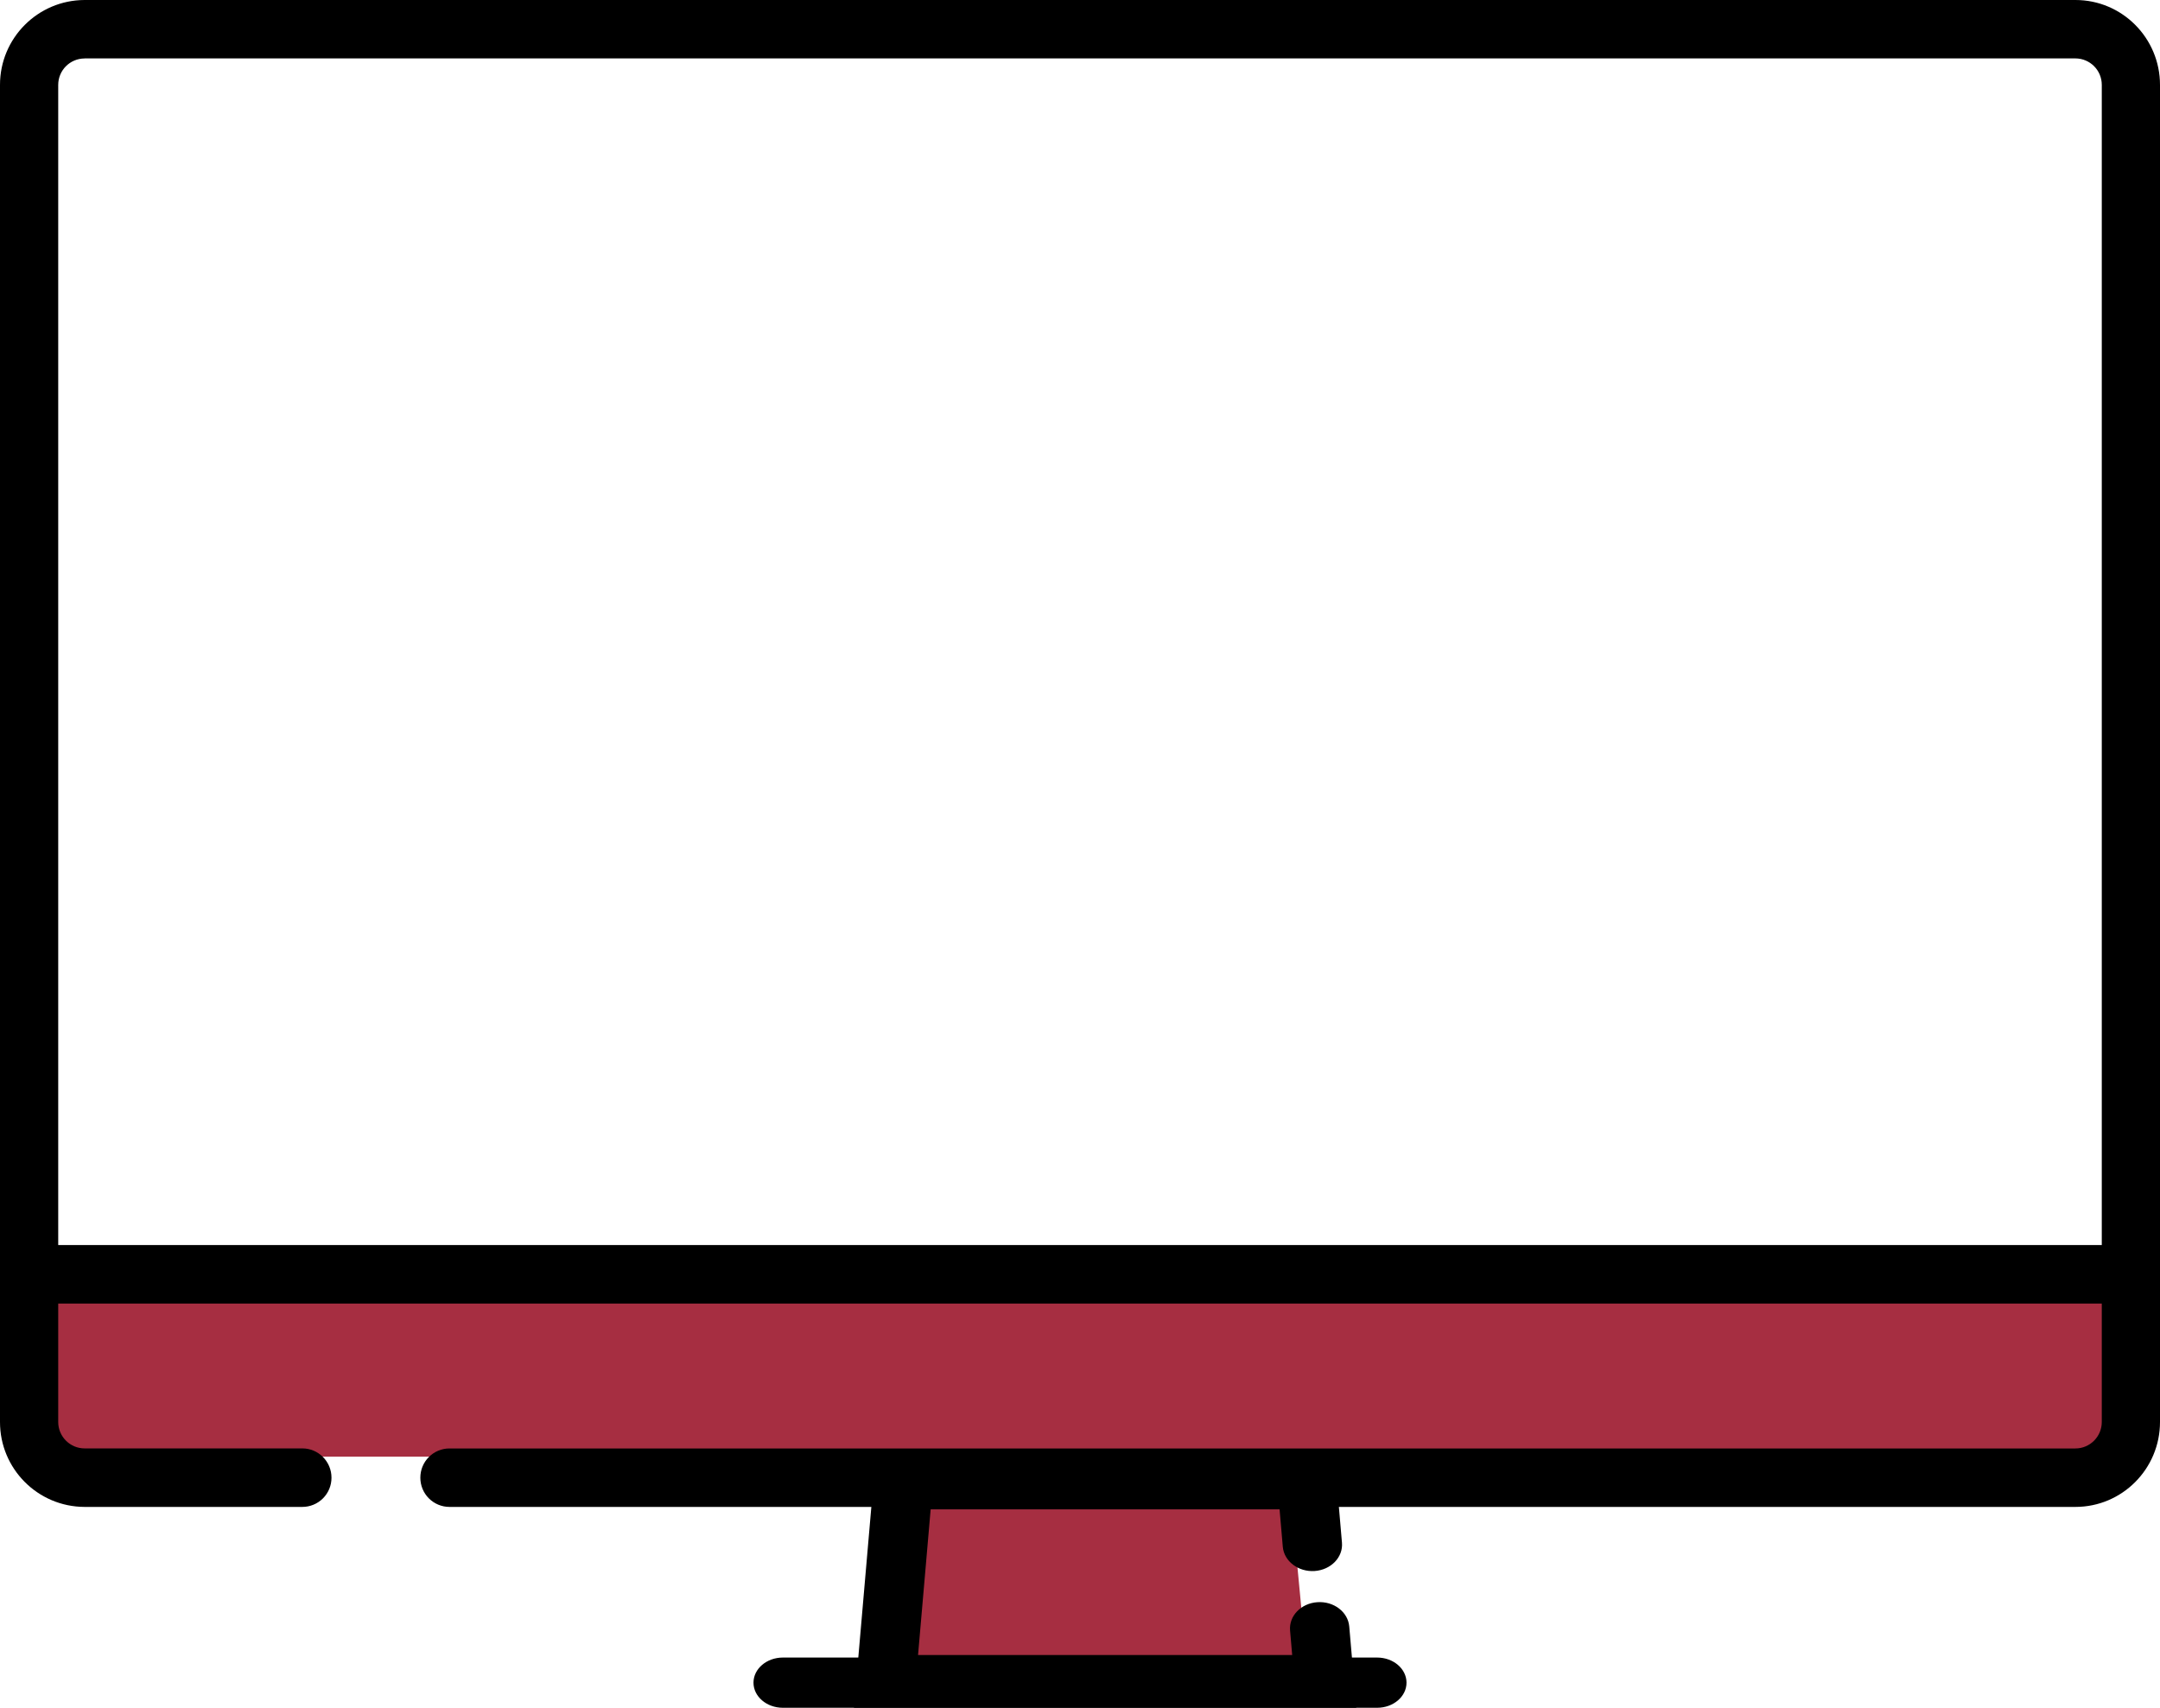
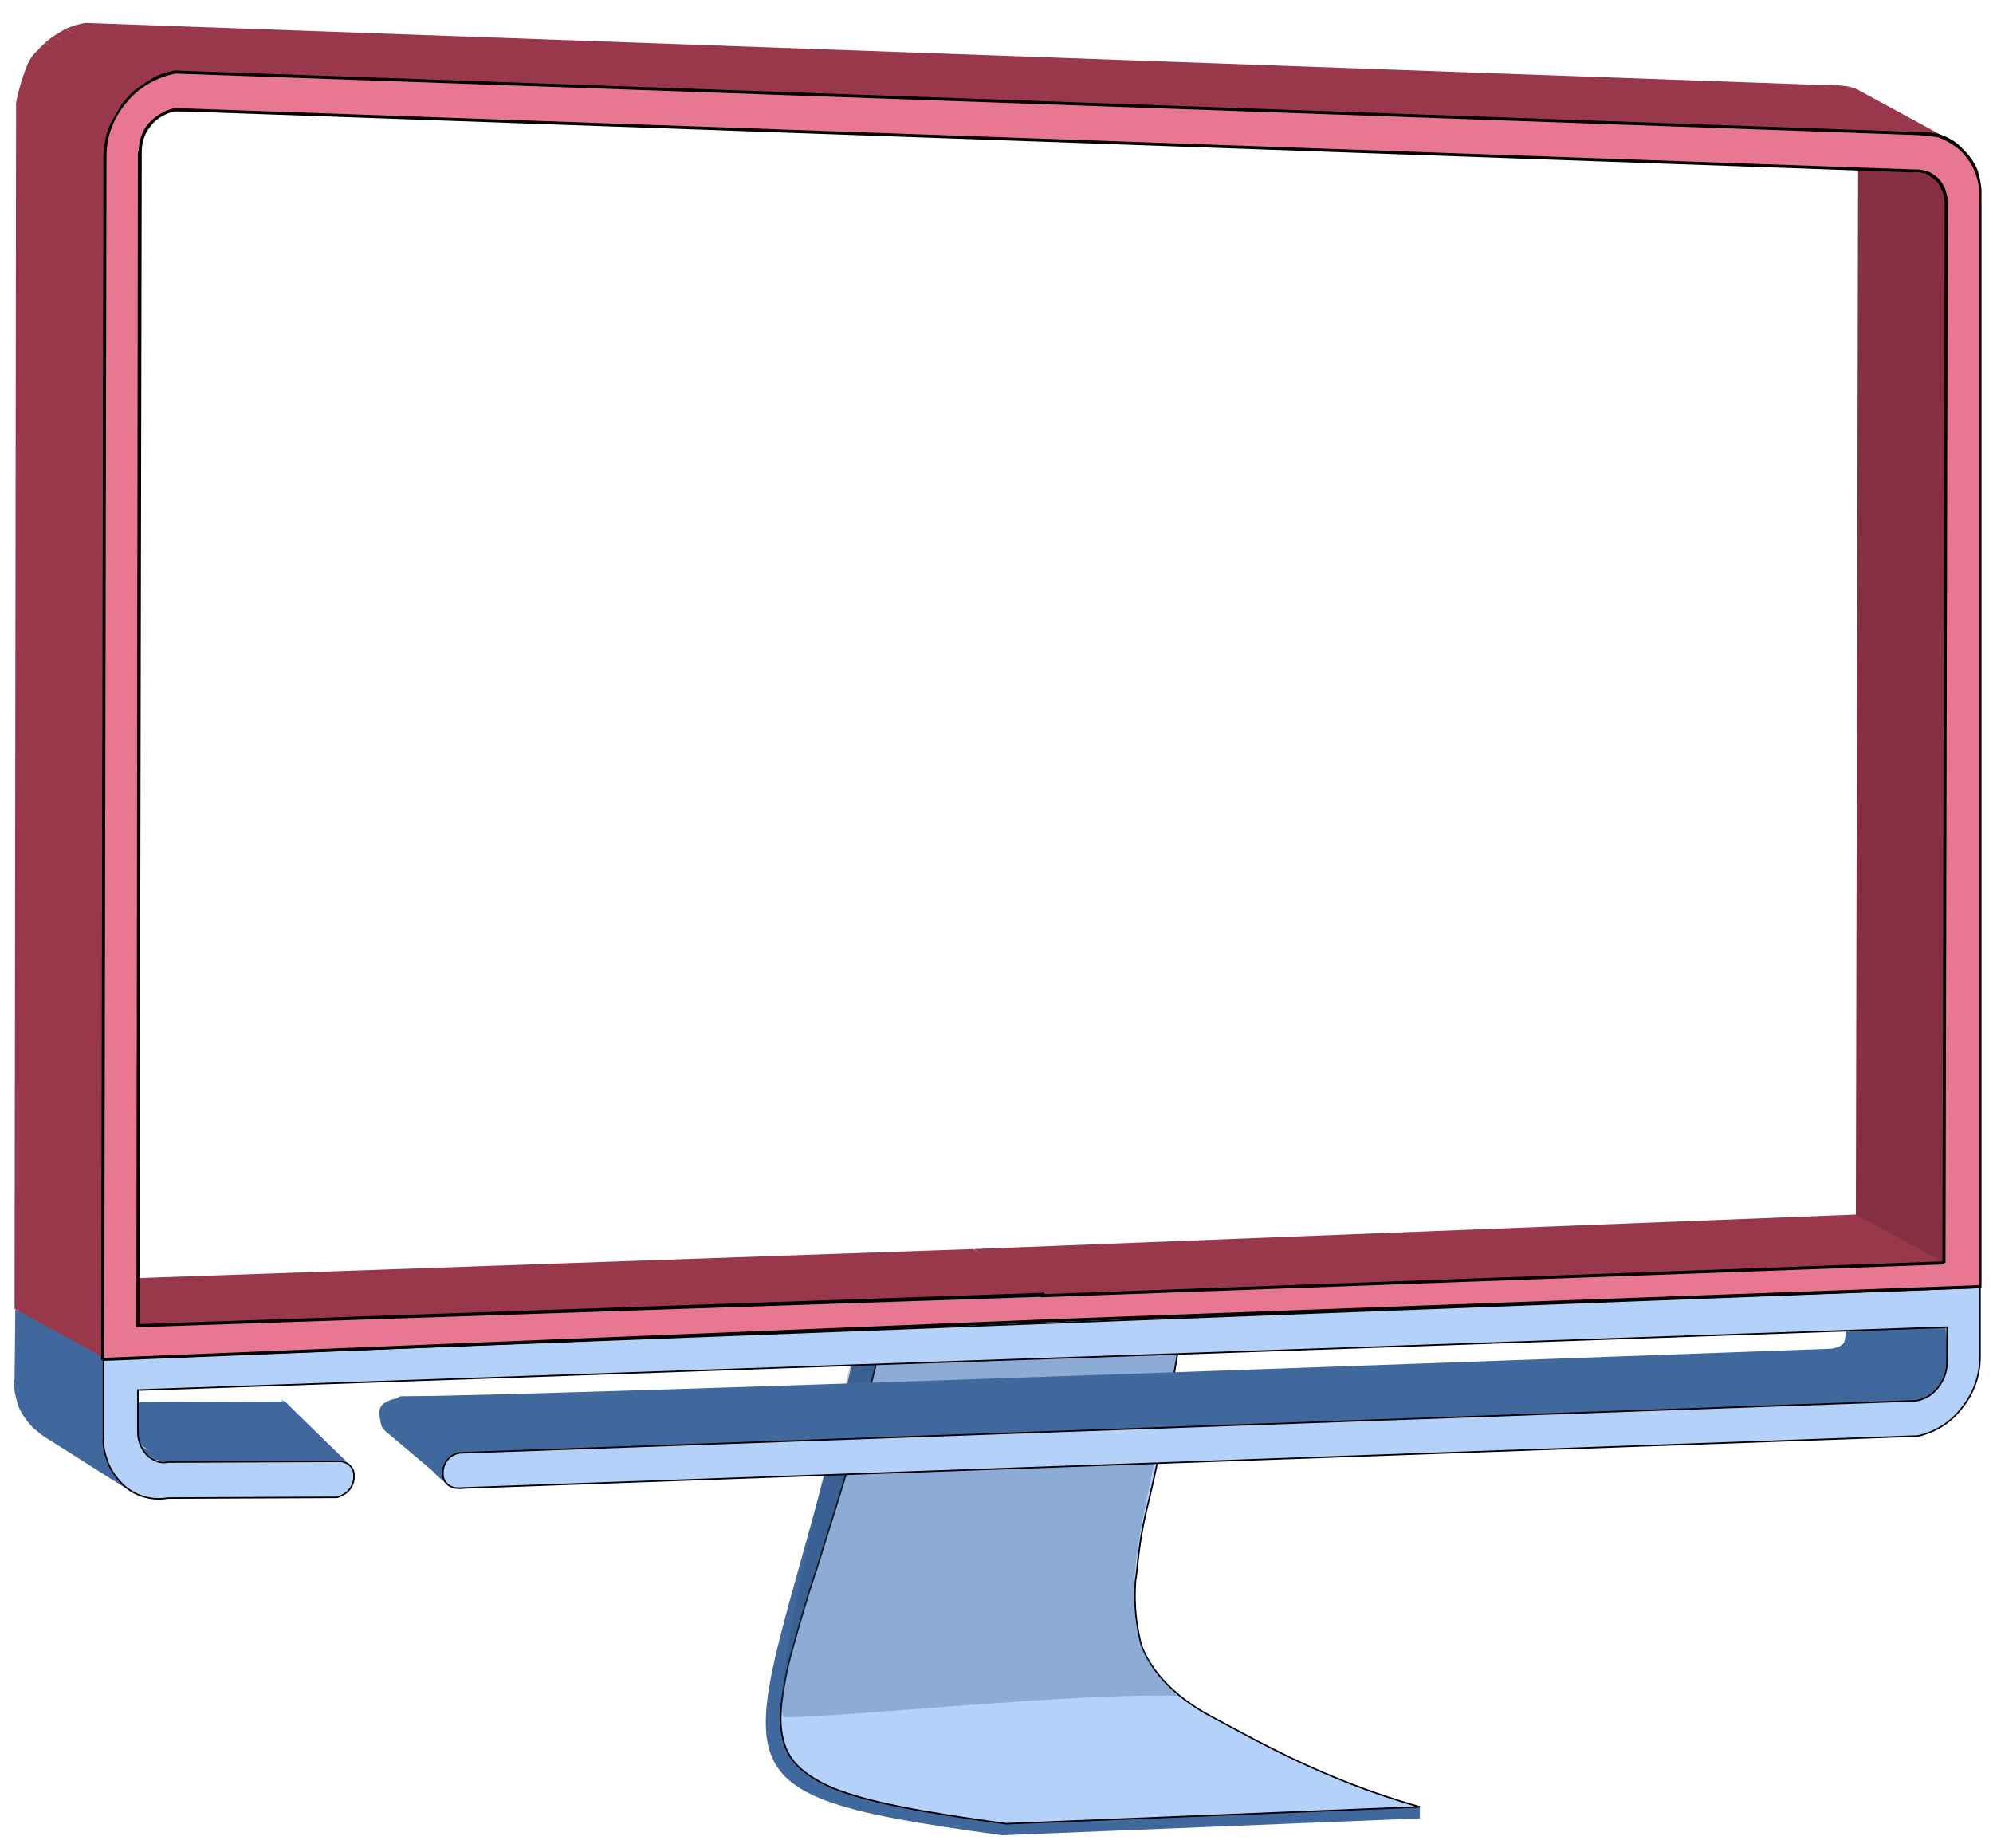
- <svg xmlns="http://www.w3.org/2000/svg" width="43" height="34" fill="none">
-   <path d="M18 33l.381-4h7.238L26 33h-8zM1 25h41v4H1v-4z" fill="#A62E41" />
-   <path fill-rule="evenodd" clip-rule="evenodd" d="M1.684 1.164a.526.526 0 00-.525.527v23.097h40.682V1.69a.526.526 0 00-.525-.527H1.684zm0-1.164h39.633C42.246 0 43 .757 43 1.691V28.31c0 .934-.754 1.691-1.684 1.691H8.948a.58.58 0 01-.58-.582.58.58 0 01.58-.582h32.368c.29 0 .525-.236.525-.527v-2.357H1.159v2.357c0 .29.235.526.525.526h4.335c.32 0 .58.261.58.583a.58.58 0 01-.58.582H1.684A1.689 1.689 0 010 28.309V1.69A1.689 1.689 0 011.684 0z" fill="#000" />
-   <path fill-rule="evenodd" clip-rule="evenodd" d="M17.433 29h9.134l.148 1.713c.025.289-.218.541-.543.564-.326.022-.61-.194-.635-.483l-.064-.744h-6.946l-.251 2.9h7.448l-.042-.489c-.025-.289.218-.541.543-.563.326-.023.61.194.635.483L27 34H17l.433-5z" fill="#000" />
-   <path fill-rule="evenodd" clip-rule="evenodd" d="M15 33.5c0-.276.262-.5.585-.5h11.83c.323 0 .585.224.585.5s-.262.5-.585.5h-11.83c-.323 0-.585-.224-.585-.5z" fill="#000" />
+ <svg xmlns="http://www.w3.org/2000/svg" xmlns:xlink="http://www.w3.org/1999/xlink" version="1.1" id="Слой_1" x="0" y="0" viewBox="0 0 260.1 241.1" xml:space="preserve">
+   <style>.st2{fill:#40689d}.st3{fill:#b4d1fa;stroke:#000;stroke-width:.2}.st6{fill:#862f40}.st7{fill:#9a384b}</style>
+   <defs>
+     <path id="SVGID_1_" d="M1.8-28l256.8 39v238L1.8 250z" />
+   </defs>
+   <clipPath id="SVGID_2_">
+     <use xlink:href="#SVGID_1_" overflow="visible" />
+   </clipPath>
+   <g clip-path="url(#SVGID_2_)">
+     <defs>
+       <path id="SVGID_3_" d="M99.8 175l95-2v68l-95 2z" />
+     </defs>
+     <clipPath id="SVGID_4_">
+       <use xlink:href="#SVGID_3_" overflow="visible" />
+     </clipPath>
+     <g clip-path="url(#SVGID_4_)">
+       <path class="st2" d="M185.3 235.8v1.5l-54.5 2.2v-2l54.5-1.7zm-54.5 2.2v1.5c-43.5-6-32-7.6-19.5-62l4-.9c-12.6 53.8-26.7 47.7 15.5 61.4z" />
+       <path class="st3" d="M106.5 205c2.3-7.5 5.2-16 8.1-28.1l39.5-3c-1.6 10.4-3.1 17.6-4.6 23.7-1 4.4-1.1 7.9-1.3 8.6-.3 3.9.3 6.6.7 8.3.5 1.6 2.5 5.9 9 9.4 5.5 2.9 14.6 8.3 27.4 11.9l-54 2.2c-10.9-1.5-18.1-2.8-22.7-4.7-2.3-1-3.9-2.1-5-3.4-1.1-1.4-1.6-3-1.7-5s.3-4.4.9-7.3c.7-2.9 1.7-6.2 2.9-10.2.3-.8.5-1.6.8-2.4z" />
+       <path d="M102.5 224.1c-2.5 0 4.9-32.6 8.9-47.6l42.5-.9c-5.2 26.4-10.1 36.7-.2 45.7-13.6-.4-43.6 2.8-51.2 2.8z" fill="#2f527f" fill-opacity=".3" />
+     </g>
+     <path class="st2" d="M246.5 184.3l-9.7-7.8c2.2-.4 6.9-1.7 7.2-1.9l7.2 7.7c-.4.1-4.3 1.9-4.7 2z" />
+     <path class="st2" d="M251.2 182.3l-11.6-6.3c.2-.1.4-.2.6-.4l11.6 6.3-.6.4zm.6-.4l-11.6-6.3c.2-.1.3-.2.5-.4l11.6 6.3c-.2.2-.4.3-.5.4zm.5-.4l-11.6-6.3.4-.4 11.6 6.3-.4.4z" />
+     <path class="st2" d="M252.7 181.1l-11.6-6.3v-.2c.1-.1.1-.2.2-.3l11.6 6.3-.2.3v.2z" />
+     <path class="st2" d="M252.6 181.6l-11.2-7.3c.1-.2.2-.4.3-.5l12.1 5.7c-.1.2-.7 2-.8 2.1" />
+     <path class="st2" d="M253.3 180.1l-11.5-6.3c0-.2.2-.5.3-.7l11.6 6.3c-.1.2-.2.5-.3.7" />
+     <path class="st2" d="M253.6 179.4l-11.6-6.3c.2-.6.3-1.2.3-1.8l11.6 6.3c.1.6 0 1.3-.3 1.8z" />
+     <path class="st2" d="M254.9 183.8l-14.5-7.1 1.9-9.8 11.6 6.3 1 10.6z" />
+     <path class="st2" d="M60.5 192.6s-11.4-10.4-8-10.4c12.6.2 186.6-6.2 186.6-6.2l15.2 7.6-193.8 9z" />
+     <path class="st2" d="M58.4 193.6l-7.7-6.5c-.3-.2-.6-.5-.8-.8s-.2-.7-.3-1.1c-.1-1-1.3-3.5 8.2-2.9l-.3 8.7c-.1.3-.2.6-.2 1s.2.7.4 1.1c.2.3 1.1.6 1.4.7" />
+     <path class="st2" d="M57.3 192.3l-6.5-6.4c0-.1.2-1.1 2-1.4l7.5 4.6c-.1.1-2.6 1.9-2.7 2" />
+     <path class="st2" d="M58 190.8l-7.2-5.9.2-.3 7.2 5.9-.2.3z" />
+     <path class="st2" d="M58.2 190.4l-7.3-5.8v.1l7.5 5.3-.2.4z" />
+     <path class="st2" d="M58.4 190.2l-7.3-5.4.2-.2 7.3 5.4-.2.2z" />
+     <path class="st2" d="M58.6 190l-7.7-3.9 1-1.3 7 4.9-.3.3" />
+     <path class="st2" d="M58.9 189.8l-6.9-5 .4-.2 6.9 5-.4.2z" />
+     <path class="st2" d="M59.6 194.2c-4.7-1.6-6.8-9.4-6.8-9.4.2-.1.4-.2.7-.2l6.4 4.7c1.2 3.2 1.6 5.6-.3 4.9zM43.8 191l-7.3-8c.3-.1.5-.1.8 0l7.8 7.7c-.3-.1-1 .2-1.3.3z" />
+     <path class="st2" d="M44.9 190.6l-8.2-7.9c.1 0 .2.1.4.2l8.2 7.9c-.2-.1-.3-.2-.4-.2zm.3.2l-8.1-7.9 8.1 7.9m-22.5.8L10.5 183l26.3-.1 7.6 8.2-21.7.5zm-2.7-1.3L8.3 183h.1l11.6 7.3" />
+     <path class="st2" d="M20.1 190.4L8.4 183c.2.1.4.2.6.2l11.6 7.3c-.1.1-.3 0-.5-.1z" />
+     <path class="st2" d="M20.7 190.6l-11.6-7.3c.4.1.9 1.1 1.3 1l11.6 6.4c-.5.1-.9.1-1.3-.1m-3.2 4.3l-11.7-7.4c-.5-.3-1-.8-1.5-1.2-.8-.8-1.5-1.8-1.9-2.8-.4-1.2-.6-2.3-.6-3.5l11.6 7.3c0 1.2.2 2.3.6 3.4.4 1.1 1.1 2 1.9 2.9.5.4 1 .8 1.5 1.1" />
+     <path class="st2" d="M13.5 187.5l-11.6-7.3.1-9.3 12.6 3.2-1.1 13.4z" />
+     <path d="M13.6 177.2L3.8 171l244.9-9.5 9.8 6.3-244.9 9.4z" fill="#7f94b1" />
+     <path class="st3" d="M255.9 183.9c-1.4 1.8-3.4 3-5.6 3.5l-190.4 6.8c-.3 0-.6 0-.8-.1-.3-.1-.5-.2-.7-.4s-.4-.4-.5-.7-.1-.6-.1-.8c0-.6.2-1.2.6-1.7.4-.5 1-.8 1.6-.9l190.1-6.8c1.1-.2 2.1-.8 2.8-1.7.8-1 1.2-2.1 1.2-3.4v-4.5h-.1l-235.9 8.2H18v5.5c0 .6.1 1.1.3 1.6.2.5.5 1 .9 1.4.4.4.8.6 1.3.8s1 .2 1.5.1l22.1-.1c.3 0 .6 0 .8.1.3.1.5.2.7.4s.4.4.5.7.1.5.1.8c0 .6-.2 1.2-.6 1.7-.4.5-1 .8-1.6 1l-22.1.1c-1.1.2-2.2.1-3.2-.2s-2-.9-2.7-1.6c-.8-.8-1.5-1.8-1.9-2.8-.4-1.1-.7-2.2-.6-3.3v-10.2l244.9-9.4v9.2c0 2.4-.9 4.8-2.5 6.7z" />
+     <path class="st6" d="M253.8 166.4l-11.6-6.1.3-140.1 11.6 5.3-.3 140.9z" />
+     <path class="st6" d="M254 26.6l-11.6-6.3c0-.8-.2-1.5-.5-2.2-.4-.7-.9-1.2-1.6-1.6l11.7 6.3c.7.4 1.2.9 1.6 1.6s.6 1.4.4 2.2" />
+     <path class="st7" d="M249.5 17.4l-11.7-6.3c1.2-.1 2.6.2 3.2.2l11.6 6.3c-1-.3-2.1-.3-3.1-.2z" />
+     <path class="st7" d="M246.5 19.5l-7-8.4c.5.1 2.1 0 3.3.8l11.6 6.3c-.4-.2-7.4 1.5-7.9 1.3z" />
+     <path class="st7" d="M254.1 18.1l-11.6-6.3.3.2 11.6 6.3-.3-.2zm-117.9 151l-9.1-6.1 115.1-4.5 11.6 6.3-117.6 4.3z" />
+     <path class="st7" d="M18 173l-11.8-5.8L127 163l10.3 5.7L18 173zM16.3 14.5L11.2 3l226.7 8.1 11.6 6.3-233.2-2.9z" />
+     <path class="st7" d="M13.6 177.2l-11.7-6.4.2-156.7c5.1 1.4 7.5 2.9 11.6 6.3l-.1 156.8z" />
+     <path class="st7" d="M13.7 20.5L2.1 14.1c0-1.3 1.8-10.1 13-11l5.1 7c-.5 1.3-6.5 9.1-6.5 10.4z" />
+     <path d="M249.5 17.4c1.2-.2 2.4-.1 3.5.3s2.2 1 3 1.8c.9.8 1.5 1.8 2 2.9.4 1.1.6 2.3.5 3.5v141.9l-122.7 4.5-122.5 5 .3-156.9c0-2.6.9-5.1 2.6-7.1s4-3.4 6.5-3.9l226.8 8zm4.2 147.4l.3-138.2c0-.6-.1-1.2-.3-1.8s-.6-1.1-1-1.5-1-.7-1.5-.9c-.6-.2-1.2-.2-1.8-.2L22.8 14.3c-1.3.3-2.4.9-3.3 2-.8 1-1.3 2.3-1.3 3.6L18 173l117.8-3.7 117.9-4.5" fill="#e87891" />
+     <path d="M249.5 17.4v-.2.2zm9 8.6h-.2.2zm0 141.9v.2h.2v-.2h-.2zm-122.6 4.5v.2-.2zm-122.5 4.9h-.2v.2h.2v-.2zm.3-156.9h-.2.2zm9.1-11v-.2.2zM254 26.6h-.2.2zm-4.5-4.3v-.2.2zm-226.7-8v-.2.2zm-4.6 5.5H18h.2zM18 173h-.2v.2h.2v-.2zm117.9-5.6v-.2.2zM249.5 17.6c1 0 2.7.2 3.4.3l.1-.4c-1-.3-2.5-.3-3.6-.3l.1.4zm3.4.3c1.1.4 2.1 1 3 1.8l.3-.2c-.8-1-2.1-1.7-3.2-2l-.1.4zm3 1.8c.8.8 1.5 1.8 1.9 2.9l.4-.1c-.4-1.1-1.1-2.2-2-3l-.3.2zm1.9 2.9c.4 1.1.6 2.3.5 3.4h.3c.1-1.1-.1-2.5-.5-3.7l-.3.3zm.5 3.4v141.9h.4V26h-.4zm.2 141.7l-122.7 4.5.1.4 122.7-4.5-.1-.4zm-122.6 4.5l-122.5 5 .1.4 122.5-5-.1-.4zm-122.3 5.1l.3-156.9h-.4l-.3 156.9h.4zm.3-156.9c0-2.6.9-5 2.6-7l-.3-.3c-1.7 2-2.6 4.6-2.7 7.3h.4zm2.6-7c1.6-2 3.9-3.3 6.4-3.8l-.1-.4c-2.6.5-5 1.9-6.6 4l.3.2zm6.4-3.8l226.6 8-.1-.4-226.6-8 .1.4zm231 155.2l.3-138.2h-.4l-.3 138.2h.4zm.3-138.2c0-.6-.1-1.3-.3-1.8l-.4.1c.2.5.3 1.1.3 1.7h.4zm-.3-1.8c-.2-.6-.6-1.2-1-1.6l-.2.4c.4.4.6.9.8 1.4l.4-.2zm-1-1.6c-.5-.4-1-.8-1.6-.9l-.1.3c.5.2 1 .6 1.5 1l.2-.4zm-1.6-.9c-.6-.2-1.2-.2-1.9-.2l.1.4c.6-.1 1.1 0 1.7.1l.1-.3zm-1.9-.2l-226.6-8 .1.4 226.7 8-.2-.4zm-226.6-8c-1.3.3-2.5 1-3.4 2l.3.3c.8-1 1.9-1.6 3.2-1.9l-.1-.4zm-3.4 2c-.9 1-1.3 2.4-1.3 3.7h.4c0-1.3.4-2.5 1.3-3.5l-.4-.2zM18 19.8L17.8 173h.4l.3-153.2H18zm0 153.4l118.7-4-.5-.5L18 172.8v.4zm117.8-3.9l118-4.3-.1-.4-118 4.3.1.4z" />
+     <path class="st7" d="M14.2 16.6L2.1 14.1c.2-.5 1-4.2 1.3-4.7L15 15.1c-.3.5-.6 1-.8 1.5z" />
+     <path class="st7" d="M14.7 15.6L2.1 13.8c-.2-.3 1.3-5.9 2.2-6.5l11.5 6.4c-.2.5-.9 1.5-1.1 1.9z" />
+     <path class="st7" d="M15.7 13.9L4.1 7.5c.2-.4 1-1.1 1.3-1.4l11.1 6.7c-.3.6-.6.6-.8 1.1z" />
+     <path class="st7" d="M16.6 12.8L5 6.5c.3-.3.6-.7.9-.9l11.6 6.3c-.4.2-.7.6-.9.9" />
+     <path class="st7" d="M17.5 11.9L5.9 5.6c.3-.3.7-.6 1.1-.9L18.7 11c-.4.3-.9.5-1.2.9" />
+     <path class="st7" d="M18.7 11L7 4.7l1.5-.9 11.6 6.3c-.5.3-1 .6-1.4.9z" />
+     <path class="st7" d="M19.8 10L8.5 3.8c.9-.4 1.8-.7 2.7-.8l11.2 6.2c-.9.1-1.5.3-2.5 1" />
+   </g>
</svg>
